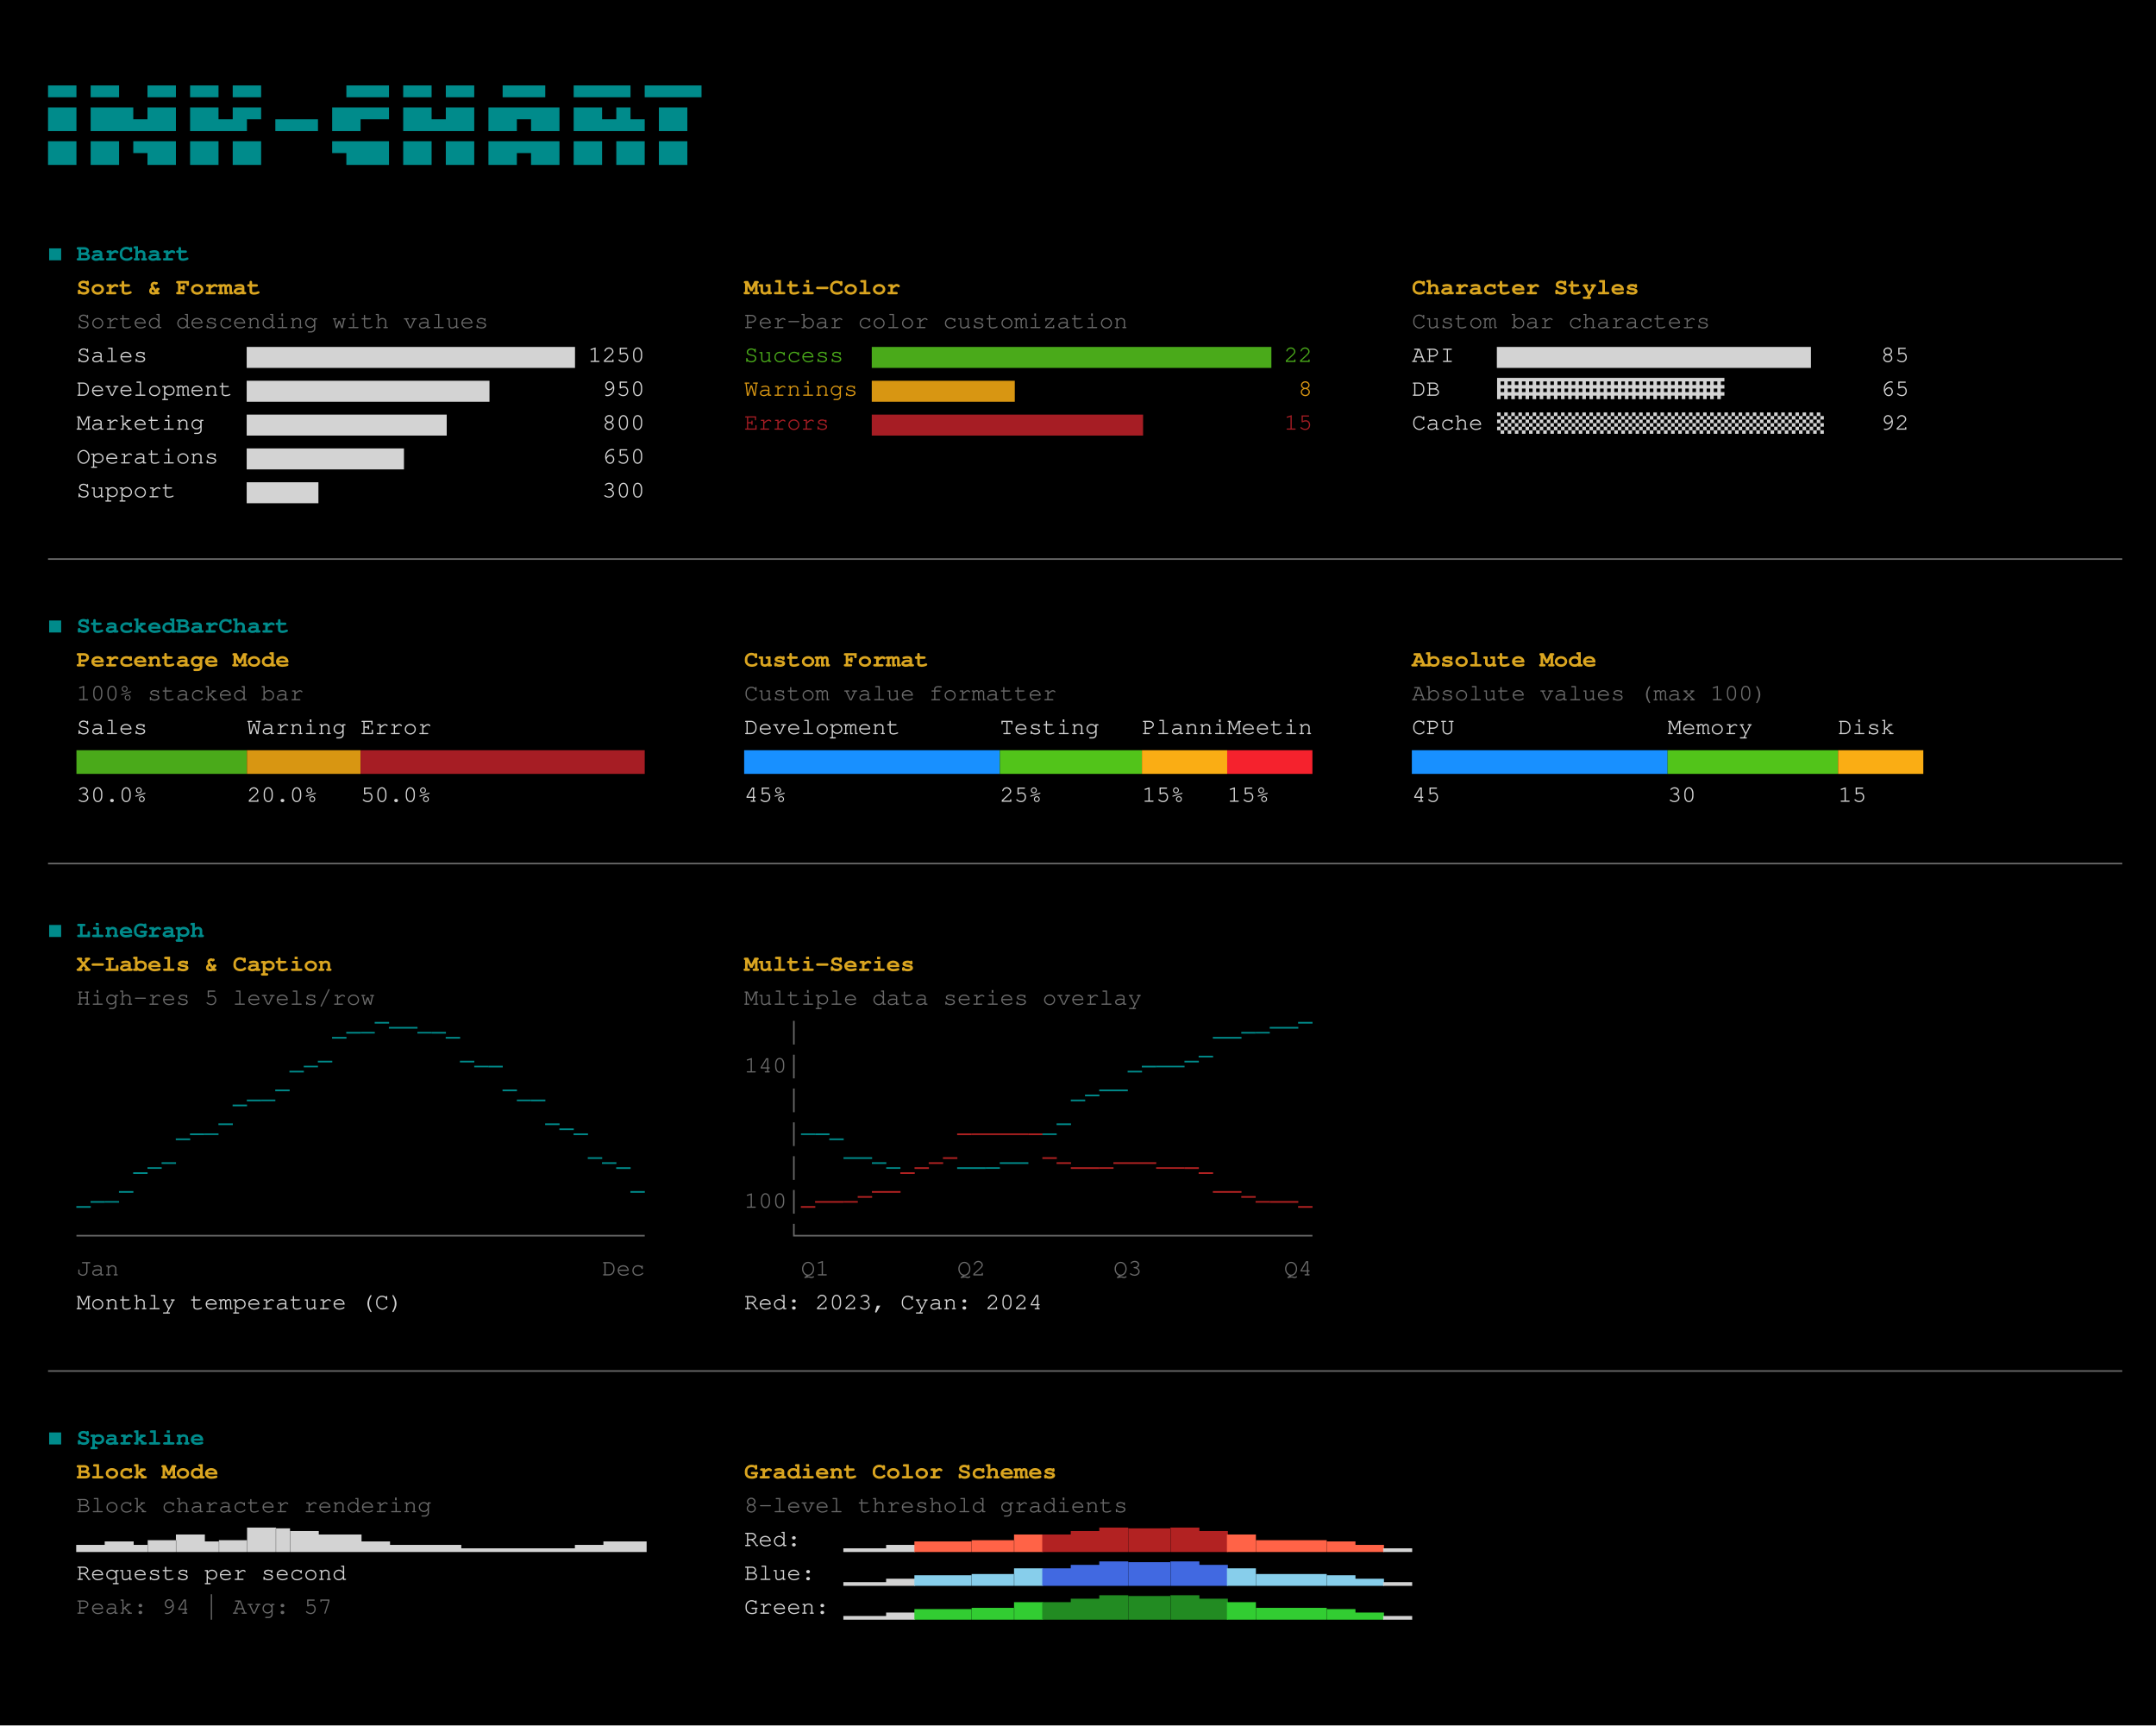
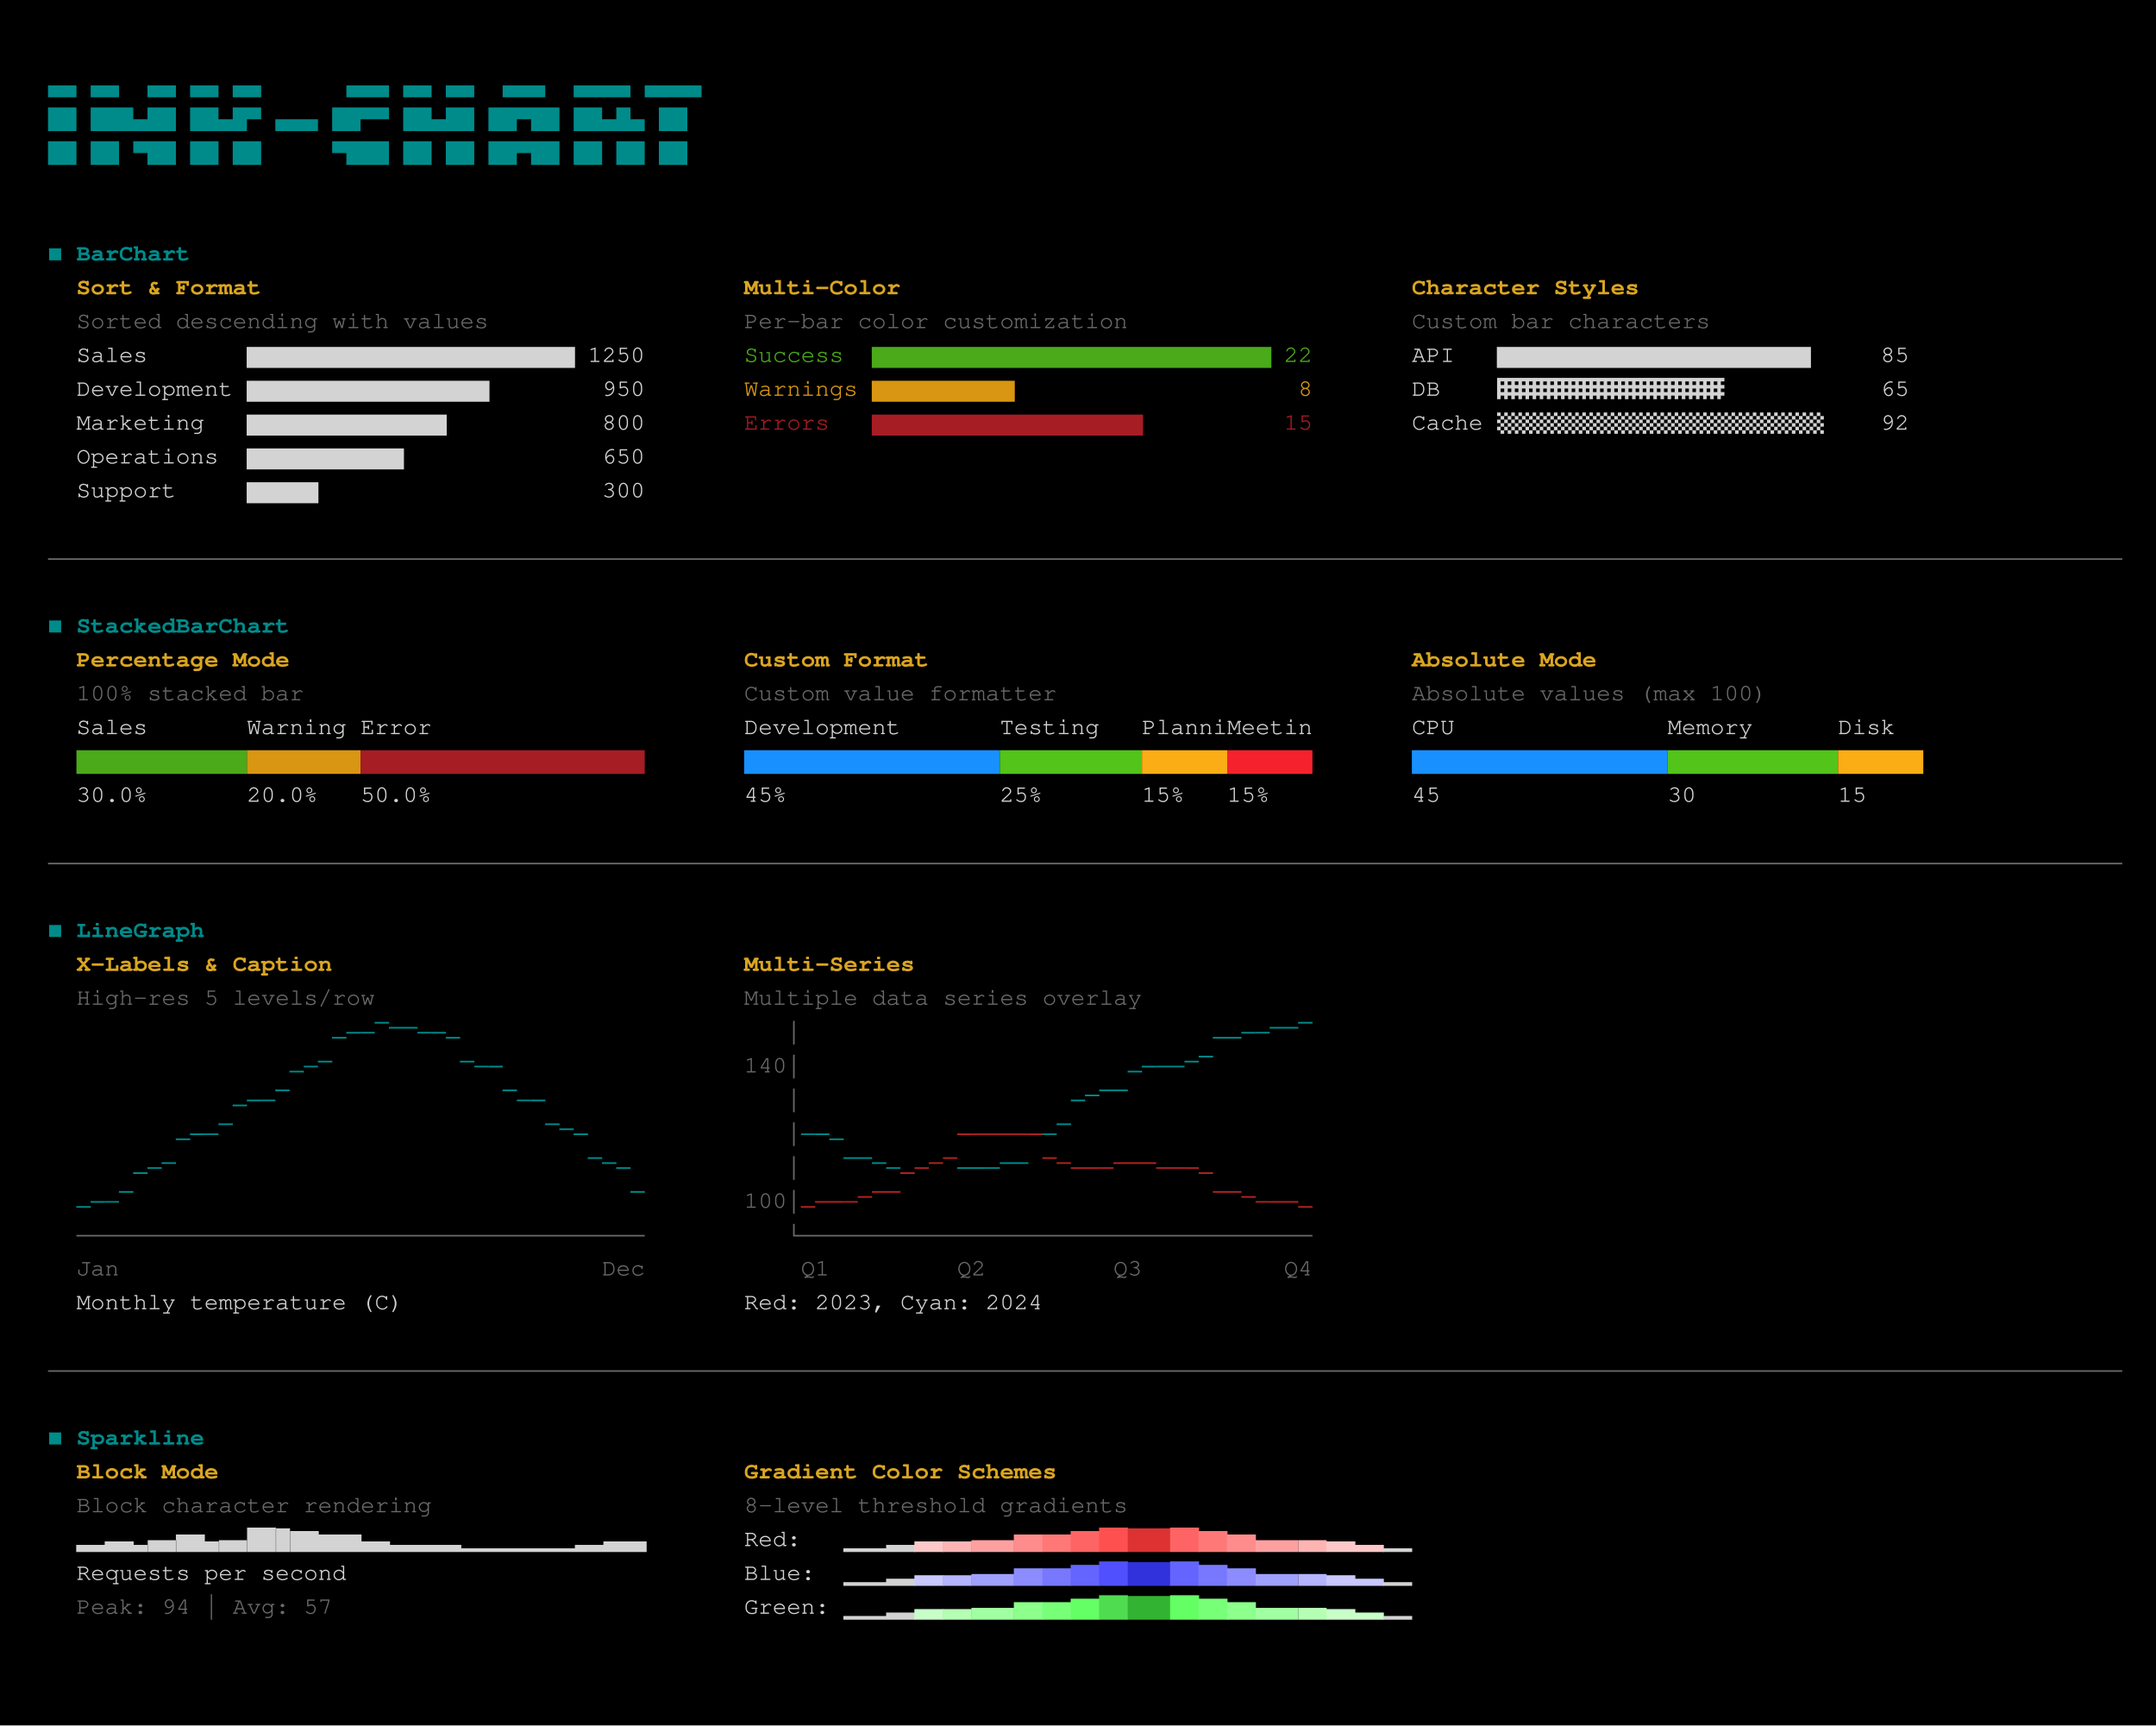
<svg xmlns="http://www.w3.org/2000/svg" viewBox="0 0 1274.80 1020.00" font-family="SauceCodePro Nerd Font, Source Code Pro, Courier, monospace" font-size="14">
  <rect x="0" y="0" width="1274.8" height="1020" fill="#000000" />
  <text x="28.40" y="54.00" fill="#008B8B" font-weight="bold">▄▄</text>
  <text x="53.60" y="54.00" fill="#008B8B" font-weight="bold">▄▄</text>
  <text x="87.20" y="54.00" fill="#008B8B" font-weight="bold">▄▄</text>
  <text x="112.40" y="54.00" fill="#008B8B" font-weight="bold">▄▄</text>
  <text x="137.60" y="54.00" fill="#008B8B" font-weight="bold">▄▄</text>
  <text x="204.80" y="54.00" fill="#008B8B" font-weight="bold">▄▄▄</text>
  <text x="238.40" y="54.00" fill="#008B8B" font-weight="bold">▄▄</text>
  <text x="263.60" y="54.00" fill="#008B8B" font-weight="bold">▄▄</text>
  <text x="297.20" y="54.00" fill="#008B8B" font-weight="bold">▄▄▄</text>
  <text x="339.20" y="54.00" fill="#008B8B" font-weight="bold">▄▄▄▄</text>
  <text x="381.20" y="54.00" fill="#008B8B" font-weight="bold">▄▄▄▄</text>
  <text x="28.40" y="74.00" fill="#008B8B" font-weight="bold">██</text>
  <text x="53.60" y="74.00" fill="#008B8B" font-weight="bold">███▄██</text>
  <text x="112.40" y="74.00" fill="#008B8B" font-weight="bold">██▄█▀</text>
  <text x="162.80" y="74.00" fill="#008B8B" font-weight="bold">▄▄▄</text>
  <text x="196.40" y="74.00" fill="#008B8B" font-weight="bold">██▀▀</text>
  <text x="238.40" y="74.00" fill="#008B8B" font-weight="bold">██▄██</text>
  <text x="288.80" y="74.00" fill="#008B8B" font-weight="bold">██▀██</text>
  <text x="339.20" y="74.00" fill="#008B8B" font-weight="bold">██▄█▄</text>
  <text x="389.60" y="74.00" fill="#008B8B" font-weight="bold">██</text>
  <text x="28.40" y="94.00" fill="#008B8B" font-weight="bold">██</text>
  <text x="53.60" y="94.00" fill="#008B8B" font-weight="bold">██</text>
  <text x="78.80" y="94.00" fill="#008B8B" font-weight="bold">▀██</text>
  <text x="112.40" y="94.00" fill="#008B8B" font-weight="bold">██</text>
  <text x="137.60" y="94.00" fill="#008B8B" font-weight="bold">██</text>
  <text x="196.40" y="94.00" fill="#008B8B" font-weight="bold">▀███</text>
  <text x="238.40" y="94.00" fill="#008B8B" font-weight="bold">██</text>
  <text x="263.60" y="94.00" fill="#008B8B" font-weight="bold">██</text>
  <text x="288.80" y="94.00" fill="#008B8B" font-weight="bold">██▀██</text>
  <text x="339.20" y="94.00" fill="#008B8B" font-weight="bold">██</text>
  <text x="364.40" y="94.00" fill="#008B8B" font-weight="bold">██</text>
  <text x="389.60" y="94.00" fill="#008B8B" font-weight="bold">██</text>
  <text x="28.40" y="154.00" fill="#008B8B" font-weight="bold">◼</text>
  <text x="45.20" y="154.00" fill="#008B8B" font-weight="bold">BarChart</text>
  <text x="45.20" y="174.00" fill="#DAA520" font-weight="bold">Sort</text>
  <text x="87.20" y="174.00" fill="#DAA520" font-weight="bold">&amp;</text>
  <text x="104.00" y="174.00" fill="#DAA520" font-weight="bold">Format</text>
  <text x="440.00" y="174.00" fill="#DAA520" font-weight="bold">Multi-Color</text>
  <text x="834.80" y="174.00" fill="#DAA520" font-weight="bold">Character</text>
  <text x="918.80" y="174.00" fill="#DAA520" font-weight="bold">Styles</text>
  <text x="45.20" y="194.00" fill="#D3D3D3" opacity="0.5">Sorted</text>
  <text x="104.00" y="194.00" fill="#D3D3D3" opacity="0.5">descending</text>
  <text x="196.40" y="194.00" fill="#D3D3D3" opacity="0.5">with</text>
  <text x="238.40" y="194.00" fill="#D3D3D3" opacity="0.5">values</text>
  <text x="440.00" y="194.00" fill="#D3D3D3" opacity="0.5">Per-bar</text>
  <text x="507.20" y="194.00" fill="#D3D3D3" opacity="0.5">color</text>
  <text x="557.60" y="194.00" fill="#D3D3D3" opacity="0.5">customization</text>
  <text x="834.80" y="194.00" fill="#D3D3D3" opacity="0.5">Custom</text>
  <text x="893.60" y="194.00" fill="#D3D3D3" opacity="0.5">bar</text>
  <text x="927.20" y="194.00" fill="#D3D3D3" opacity="0.5">characters</text>
  <text x="45.20" y="214.00" fill="#D3D3D3">Sales</text>
  <text x="146.00" y="214.00" fill="#D3D3D3">▆▆▆▆▆▆▆▆▆▆▆▆▆▆▆▆▆▆▆▆▆▆▆</text>
  <text x="347.60" y="214.00" fill="#D3D3D3">1250</text>
  <text x="440.00" y="214.00" fill="#4aaa1a">Success</text>
  <text x="515.60" y="214.00" fill="#4aaa1a">▆▆▆▆▆▆▆▆▆▆▆▆▆▆▆▆▆▆▆▆▆▆▆▆▆▆▆▆</text>
  <text x="759.20" y="214.00" fill="#4aaa1a">22</text>
  <text x="834.80" y="214.00" fill="#D3D3D3">API</text>
  <text x="885.20" y="214.00" fill="#D3D3D3">▆▆▆▆▆▆▆▆▆▆▆▆▆▆▆▆▆▆▆▆▆▆</text>
  <text x="1112.00" y="214.00" fill="#D3D3D3">85</text>
  <text x="45.20" y="234.00" fill="#D3D3D3">Development</text>
  <text x="146.00" y="234.00" fill="#D3D3D3">▆▆▆▆▆▆▆▆▆▆▆▆▆▆▆▆▆</text>
  <text x="356.00" y="234.00" fill="#D3D3D3">950</text>
  <text x="440.00" y="234.00" fill="#d89612">Warnings</text>
  <text x="515.60" y="234.00" fill="#d89612">▆▆▆▆▆▆▆▆▆▆</text>
  <text x="767.60" y="234.00" fill="#d89612">8</text>
  <text x="834.80" y="234.00" fill="#D3D3D3">DB</text>
  <text x="885.20" y="234.00" fill="#D3D3D3">▓▓▓▓▓▓▓▓▓▓▓▓▓▓▓▓</text>
  <text x="1112.00" y="234.00" fill="#D3D3D3">65</text>
  <text x="45.20" y="254.00" fill="#D3D3D3">Marketing</text>
  <text x="146.00" y="254.00" fill="#D3D3D3">▆▆▆▆▆▆▆▆▆▆▆▆▆▆</text>
  <text x="356.00" y="254.00" fill="#D3D3D3">800</text>
  <text x="440.00" y="254.00" fill="#a61d24">Errors</text>
  <text x="515.60" y="254.00" fill="#a61d24">▆▆▆▆▆▆▆▆▆▆▆▆▆▆▆▆▆▆▆</text>
  <text x="759.20" y="254.00" fill="#a61d24">15</text>
  <text x="834.80" y="254.00" fill="#D3D3D3">Cache</text>
  <text x="885.20" y="254.00" fill="#D3D3D3">▒▒▒▒▒▒▒▒▒▒▒▒▒▒▒▒▒▒▒▒▒▒▒</text>
  <text x="1112.00" y="254.00" fill="#D3D3D3">92</text>
  <text x="45.20" y="274.00" fill="#D3D3D3">Operations</text>
  <text x="146.00" y="274.00" fill="#D3D3D3">▆▆▆▆▆▆▆▆▆▆▆</text>
  <text x="356.00" y="274.00" fill="#D3D3D3">650</text>
  <text x="45.20" y="294.00" fill="#D3D3D3">Support</text>
  <text x="146.00" y="294.00" fill="#D3D3D3">▆▆▆▆▆</text>
  <text x="356.00" y="294.00" fill="#D3D3D3">300</text>
  <text x="28.40" y="334.00" fill="#D3D3D3" opacity="0.5">──────────────────────────────────────────────────────────────────────────────────────────────────────────────────────────────────────────────────</text>
  <text x="28.40" y="374.00" fill="#008B8B" font-weight="bold">◼</text>
  <text x="45.20" y="374.00" fill="#008B8B" font-weight="bold">StackedBarChart</text>
  <text x="45.20" y="394.00" fill="#DAA520" font-weight="bold">Percentage</text>
  <text x="137.60" y="394.00" fill="#DAA520" font-weight="bold">Mode</text>
  <text x="440.00" y="394.00" fill="#DAA520" font-weight="bold">Custom</text>
  <text x="498.80" y="394.00" fill="#DAA520" font-weight="bold">Format</text>
  <text x="834.80" y="394.00" fill="#DAA520" font-weight="bold">Absolute</text>
  <text x="910.40" y="394.00" fill="#DAA520" font-weight="bold">Mode</text>
  <text x="45.20" y="414.00" fill="#D3D3D3" opacity="0.5">100%</text>
  <text x="87.20" y="414.00" fill="#D3D3D3" opacity="0.5">stacked</text>
  <text x="154.40" y="414.00" fill="#D3D3D3" opacity="0.5">bar</text>
  <text x="440.00" y="414.00" fill="#D3D3D3" opacity="0.5">Custom</text>
  <text x="498.80" y="414.00" fill="#D3D3D3" opacity="0.5">value</text>
  <text x="549.20" y="414.00" fill="#D3D3D3" opacity="0.5">formatter</text>
  <text x="834.80" y="414.00" fill="#D3D3D3" opacity="0.5">Absolute</text>
  <text x="910.40" y="414.00" fill="#D3D3D3" opacity="0.5">values</text>
  <text x="969.20" y="414.00" fill="#D3D3D3" opacity="0.5">(max</text>
  <text x="1011.20" y="414.00" fill="#D3D3D3" opacity="0.5">100)</text>
  <text x="45.20" y="434.00" fill="#D3D3D3">Sales</text>
  <text x="146.00" y="434.00" fill="#D3D3D3">Warning</text>
  <text x="213.20" y="434.00" fill="#D3D3D3">Error</text>
  <text x="440.00" y="434.00" fill="#D3D3D3">Development</text>
  <text x="591.20" y="434.00" fill="#D3D3D3">Testing</text>
  <text x="675.20" y="434.00" fill="#D3D3D3">PlanniMeetin</text>
  <text x="834.80" y="434.00" fill="#D3D3D3">CPU</text>
  <text x="986.00" y="434.00" fill="#D3D3D3">Memory</text>
  <text x="1086.80" y="434.00" fill="#D3D3D3">Disk</text>
  <text x="45.20" y="454.00" fill="#4aaa1a">████████████</text>
  <text x="146.00" y="454.00" fill="#d89612">████████</text>
  <text x="213.20" y="454.00" fill="#a61d24">████████████████████</text>
  <text x="440.00" y="454.00" fill="#1890ff">██████████████████</text>
  <text x="591.20" y="454.00" fill="#52c41a">██████████</text>
  <text x="675.20" y="454.00" fill="#faad14">██████</text>
  <text x="725.60" y="454.00" fill="#f5222d">██████</text>
  <text x="834.80" y="454.00" fill="#1890ff">██████████████████</text>
  <text x="986.00" y="454.00" fill="#52c41a">████████████</text>
  <text x="1086.80" y="454.00" fill="#faad14">██████</text>
  <text x="45.20" y="474.00" fill="#D3D3D3">30.0%</text>
  <text x="146.00" y="474.00" fill="#D3D3D3">20.0%</text>
  <text x="213.20" y="474.00" fill="#D3D3D3">50.0%</text>
  <text x="440.00" y="474.00" fill="#D3D3D3">45%</text>
  <text x="591.20" y="474.00" fill="#D3D3D3">25%</text>
  <text x="675.20" y="474.00" fill="#D3D3D3">15%</text>
  <text x="725.60" y="474.00" fill="#D3D3D3">15%</text>
  <text x="834.80" y="474.00" fill="#D3D3D3">45</text>
  <text x="986.00" y="474.00" fill="#D3D3D3">30</text>
  <text x="1086.80" y="474.00" fill="#D3D3D3">15</text>
  <text x="28.40" y="514.00" fill="#D3D3D3" opacity="0.5">──────────────────────────────────────────────────────────────────────────────────────────────────────────────────────────────────────────────────</text>
  <text x="28.40" y="554.00" fill="#008B8B" font-weight="bold">◼</text>
  <text x="45.20" y="554.00" fill="#008B8B" font-weight="bold">LineGraph</text>
  <text x="45.20" y="574.00" fill="#DAA520" font-weight="bold">X-Labels</text>
  <text x="120.80" y="574.00" fill="#DAA520" font-weight="bold">&amp;</text>
  <text x="137.60" y="574.00" fill="#DAA520" font-weight="bold">Caption</text>
  <text x="440.00" y="574.00" fill="#DAA520" font-weight="bold">Multi-Series</text>
  <text x="45.20" y="594.00" fill="#D3D3D3" opacity="0.5">High-res</text>
  <text x="120.80" y="594.00" fill="#D3D3D3" opacity="0.5">5</text>
  <text x="137.60" y="594.00" fill="#D3D3D3" opacity="0.5">levels/row</text>
  <text x="440.00" y="594.00" fill="#D3D3D3" opacity="0.5">Multiple</text>
  <text x="515.60" y="594.00" fill="#D3D3D3" opacity="0.5">data</text>
  <text x="557.60" y="594.00" fill="#D3D3D3" opacity="0.5">series</text>
  <text x="616.40" y="594.00" fill="#D3D3D3" opacity="0.5">overlay</text>
  <text x="196.40" y="614.00" fill="#008B8B">⎽⎼─⎺⎻⎻─⎼⎽</text>
  <text x="465.20" y="614.00" fill="#D3D3D3" opacity="0.5">│</text>
  <text x="717.20" y="614.00" fill="#008B8B">⎽⎽⎼─⎻⎻⎺</text>
  <text x="171.20" y="634.00" fill="#008B8B">⎽─⎻</text>
  <text x="272.00" y="634.00" fill="#008B8B">⎻─⎼</text>
  <text x="440.00" y="634.00" fill="#D3D3D3" opacity="0.5">140│</text>
  <text x="666.80" y="634.00" fill="#008B8B">⎽⎼──⎻⎺</text>
  <text x="137.60" y="654.00" fill="#008B8B">⎽⎼─⎺</text>
  <text x="297.20" y="654.00" fill="#008B8B">⎺─⎼</text>
  <text x="465.20" y="654.00" fill="#D3D3D3" opacity="0.5">│</text>
  <text x="633.20" y="654.00" fill="#008B8B">⎼⎻⎺⎺</text>
  <text x="104.00" y="674.00" fill="#008B8B">⎽⎼─⎺</text>
  <text x="322.40" y="674.00" fill="#008B8B">⎺⎻⎼</text>
  <text x="465.20" y="674.00" fill="#D3D3D3" opacity="0.5">│</text>
  <text x="473.60" y="674.00" fill="#008B8B">─⎼⎽</text>
  <text x="566.00" y="674.00" fill="#B22222">⎼────⎼</text>
  <text x="616.40" y="674.00" fill="#008B8B">─⎺</text>
  <text x="78.80" y="694.00" fill="#008B8B">⎽─⎻</text>
  <text x="347.60" y="694.00" fill="#008B8B">⎺⎻⎼</text>
  <text x="465.20" y="694.00" fill="#D3D3D3" opacity="0.5">│</text>
  <text x="498.80" y="694.00" fill="#008B8B">⎺⎺⎻─</text>
  <text x="532.40" y="694.00" fill="#B22222">⎽⎼⎻⎺</text>
  <text x="566.00" y="694.00" fill="#008B8B">⎼⎼─⎻⎻</text>
  <text x="616.40" y="694.00" fill="#B22222">⎺⎻⎼⎼─⎻⎻⎻──⎼⎽</text>
  <text x="45.20" y="714.00" fill="#008B8B">⎽⎼─⎺</text>
  <text x="372.80" y="714.00" fill="#008B8B">⎺</text>
  <text x="440.00" y="714.00" fill="#D3D3D3" opacity="0.5">100│</text>
  <text x="473.60" y="714.00" fill="#B22222">⎽⎼⎼─⎻⎺⎺</text>
  <text x="717.20" y="714.00" fill="#B22222">⎺⎺⎻─⎼⎼⎽</text>
  <text x="45.20" y="734.00" fill="#D3D3D3" opacity="0.5">────────────────────────────────────────</text>
  <text x="465.20" y="734.00" fill="#D3D3D3" opacity="0.5">└────────────────────────────────────</text>
  <text x="45.20" y="754.00" fill="#D3D3D3" opacity="0.5">Jan</text>
  <text x="356.00" y="754.00" fill="#D3D3D3" opacity="0.5">Dec</text>
  <text x="473.60" y="754.00" fill="#D3D3D3" opacity="0.5">Q1</text>
  <text x="566.00" y="754.00" fill="#D3D3D3" opacity="0.5">Q2</text>
  <text x="658.40" y="754.00" fill="#D3D3D3" opacity="0.5">Q3</text>
  <text x="759.20" y="754.00" fill="#D3D3D3" opacity="0.5">Q4</text>
  <text x="45.20" y="774.00" fill="#D3D3D3">Monthly</text>
  <text x="112.40" y="774.00" fill="#D3D3D3">temperature</text>
  <text x="213.20" y="774.00" fill="#D3D3D3">(C)</text>
  <text x="440.00" y="774.00" fill="#D3D3D3">Red:</text>
  <text x="482.00" y="774.00" fill="#D3D3D3">2023,</text>
  <text x="532.40" y="774.00" fill="#D3D3D3">Cyan:</text>
  <text x="582.80" y="774.00" fill="#D3D3D3">2024</text>
  <text x="28.40" y="814.00" fill="#D3D3D3" opacity="0.5">──────────────────────────────────────────────────────────────────────────────────────────────────────────────────────────────────────────────────</text>
  <text x="28.40" y="854.00" fill="#008B8B" font-weight="bold">◼</text>
  <text x="45.20" y="854.00" fill="#008B8B" font-weight="bold">Sparkline</text>
  <text x="45.20" y="874.00" fill="#DAA520" font-weight="bold">Block</text>
  <text x="95.60" y="874.00" fill="#DAA520" font-weight="bold">Mode</text>
  <text x="440.00" y="874.00" fill="#DAA520" font-weight="bold">Gradient</text>
  <text x="515.60" y="874.00" fill="#DAA520" font-weight="bold">Color</text>
  <text x="566.00" y="874.00" fill="#DAA520" font-weight="bold">Schemes</text>
  <text x="45.20" y="894.00" fill="#D3D3D3" opacity="0.5">Block</text>
  <text x="95.60" y="894.00" fill="#D3D3D3" opacity="0.5">character</text>
  <text x="179.60" y="894.00" fill="#D3D3D3" opacity="0.5">rendering</text>
  <text x="440.00" y="894.00" fill="#D3D3D3" opacity="0.5">8-level</text>
  <text x="507.20" y="894.00" fill="#D3D3D3" opacity="0.5">threshold</text>
  <text x="591.20" y="894.00" fill="#D3D3D3" opacity="0.5">gradients</text>
  <text x="45.20" y="914.00" fill="#D3D3D3">▂▂▃▃▂▄▄▅▅▃▄▄▇▇█▆▆▅▅▅▃▃▂▂▂▂▂▁▁▁▁▁▁▁▁▂▂▃▃▃</text>
  <text x="440.00" y="914.00" fill="#D3D3D3">Red:</text>
  <text x="498.80" y="914.00" fill="#D3D3D3">▁▁▁▂▂</text>
-   <text x="540.80" y="914.00" fill="#FF6347">▃▃▃▃▄▄▄▅▅</text>
-   <text x="616.40" y="914.00" fill="#B22222">▅▅▆▆▇▇███▇▇▆▆</text>
-   <text x="725.60" y="914.00" fill="#FF6347">▅▅▄▄▄▄▄▃▃▂▂</text>
+   <text x="540.80" y="914.00" fill="#ffc8c8">▃▃</text>
+   <text x="557.60" y="914.00" fill="#ffb4b4">▃▃</text>
+   <text x="574.40" y="914.00" fill="#ffa0a0">▄▄▄</text>
+   <text x="599.60" y="914.00" fill="#ff8c8c">▅▅</text>
+   <text x="616.40" y="914.00" fill="#ff7878">▅▅</text>
+   <text x="633.20" y="914.00" fill="#ff6464">▆▆</text>
+   <text x="650.00" y="914.00" fill="#ff5050">▇▇</text>
+   <text x="666.80" y="914.00" fill="#dc3232">███</text>
+   <text x="692.00" y="914.00" fill="#ff6464">▇▇</text>
+   <text x="708.80" y="914.00" fill="#ff7878">▆▆</text>
+   <text x="725.60" y="914.00" fill="#ff8c8c">▅▅</text>
+   <text x="742.40" y="914.00" fill="#ffa0a0">▄▄▄</text>
+   <text x="767.60" y="914.00" fill="#ffb4b4">▄▄</text>
+   <text x="784.40" y="914.00" fill="#ffc8c8">▃▃▂▂</text>
  <text x="818.00" y="914.00" fill="#D3D3D3">▁▁</text>
  <text x="45.20" y="934.00" fill="#D3D3D3">Requests</text>
  <text x="120.80" y="934.00" fill="#D3D3D3">per</text>
  <text x="154.40" y="934.00" fill="#D3D3D3">second</text>
  <text x="440.00" y="934.00" fill="#D3D3D3">Blue:</text>
  <text x="498.80" y="934.00" fill="#D3D3D3">▁▁▁▂▂</text>
-   <text x="540.80" y="934.00" fill="#87CEEB">▃▃▃▃▄▄▄▅▅</text>
-   <text x="616.40" y="934.00" fill="#4169E1">▅▅▆▆▇▇███▇▇▆▆</text>
-   <text x="725.60" y="934.00" fill="#87CEEB">▅▅▄▄▄▄▄▃▃▂▂</text>
+   <text x="540.80" y="934.00" fill="#c8c8ff">▃▃</text>
+   <text x="557.60" y="934.00" fill="#b4b4ff">▃▃</text>
+   <text x="574.40" y="934.00" fill="#a0a0ff">▄▄▄</text>
+   <text x="599.60" y="934.00" fill="#8c8cff">▅▅</text>
+   <text x="616.40" y="934.00" fill="#7878ff">▅▅</text>
+   <text x="633.20" y="934.00" fill="#6464ff">▆▆</text>
+   <text x="650.00" y="934.00" fill="#5050ff">▇▇</text>
+   <text x="666.80" y="934.00" fill="#3232dc">███</text>
+   <text x="692.00" y="934.00" fill="#6464ff">▇▇</text>
+   <text x="708.80" y="934.00" fill="#7878ff">▆▆</text>
+   <text x="725.60" y="934.00" fill="#8c8cff">▅▅</text>
+   <text x="742.40" y="934.00" fill="#a0a0ff">▄▄▄</text>
+   <text x="767.60" y="934.00" fill="#b4b4ff">▄▄</text>
+   <text x="784.40" y="934.00" fill="#c8c8ff">▃▃▂▂</text>
  <text x="818.00" y="934.00" fill="#D3D3D3">▁▁</text>
  <text x="45.20" y="954.00" fill="#D3D3D3" opacity="0.5">Peak:</text>
  <text x="95.60" y="954.00" fill="#D3D3D3" opacity="0.5">94</text>
  <text x="120.80" y="954.00" fill="#D3D3D3" opacity="0.5">|</text>
  <text x="137.60" y="954.00" fill="#D3D3D3" opacity="0.5">Avg:</text>
  <text x="179.60" y="954.00" fill="#D3D3D3" opacity="0.5">57</text>
  <text x="440.00" y="954.00" fill="#D3D3D3">Green:</text>
  <text x="498.80" y="954.00" fill="#D3D3D3">▁▁▁▂▂</text>
-   <text x="540.80" y="954.00" fill="#32CD32">▃▃▃▃▄▄▄▅▅</text>
-   <text x="616.40" y="954.00" fill="#228B22">▅▅▆▆▇▇███▇▇▆▆</text>
-   <text x="725.60" y="954.00" fill="#32CD32">▅▅▄▄▄▄▄▃▃▂▂</text>
+   <text x="540.80" y="954.00" fill="#c8ffc8">▃▃</text>
+   <text x="557.60" y="954.00" fill="#b4ffb4">▃▃</text>
+   <text x="574.40" y="954.00" fill="#a0ffa0">▄▄▄</text>
+   <text x="599.60" y="954.00" fill="#8cff8c">▅▅</text>
+   <text x="616.40" y="954.00" fill="#78ff78">▅▅</text>
+   <text x="633.20" y="954.00" fill="#64ff64">▆▆</text>
+   <text x="650.00" y="954.00" fill="#50dc50">▇▇</text>
+   <text x="666.80" y="954.00" fill="#32b432">███</text>
+   <text x="692.00" y="954.00" fill="#64ff64">▇▇</text>
+   <text x="708.80" y="954.00" fill="#78ff78">▆▆</text>
+   <text x="725.60" y="954.00" fill="#8cff8c">▅▅</text>
+   <text x="742.40" y="954.00" fill="#a0ffa0">▄▄▄</text>
+   <text x="767.60" y="954.00" fill="#b4ffb4">▄▄</text>
+   <text x="784.40" y="954.00" fill="#c8ffc8">▃▃▂▂</text>
  <text x="818.00" y="954.00" fill="#D3D3D3">▁▁</text>
</svg>
